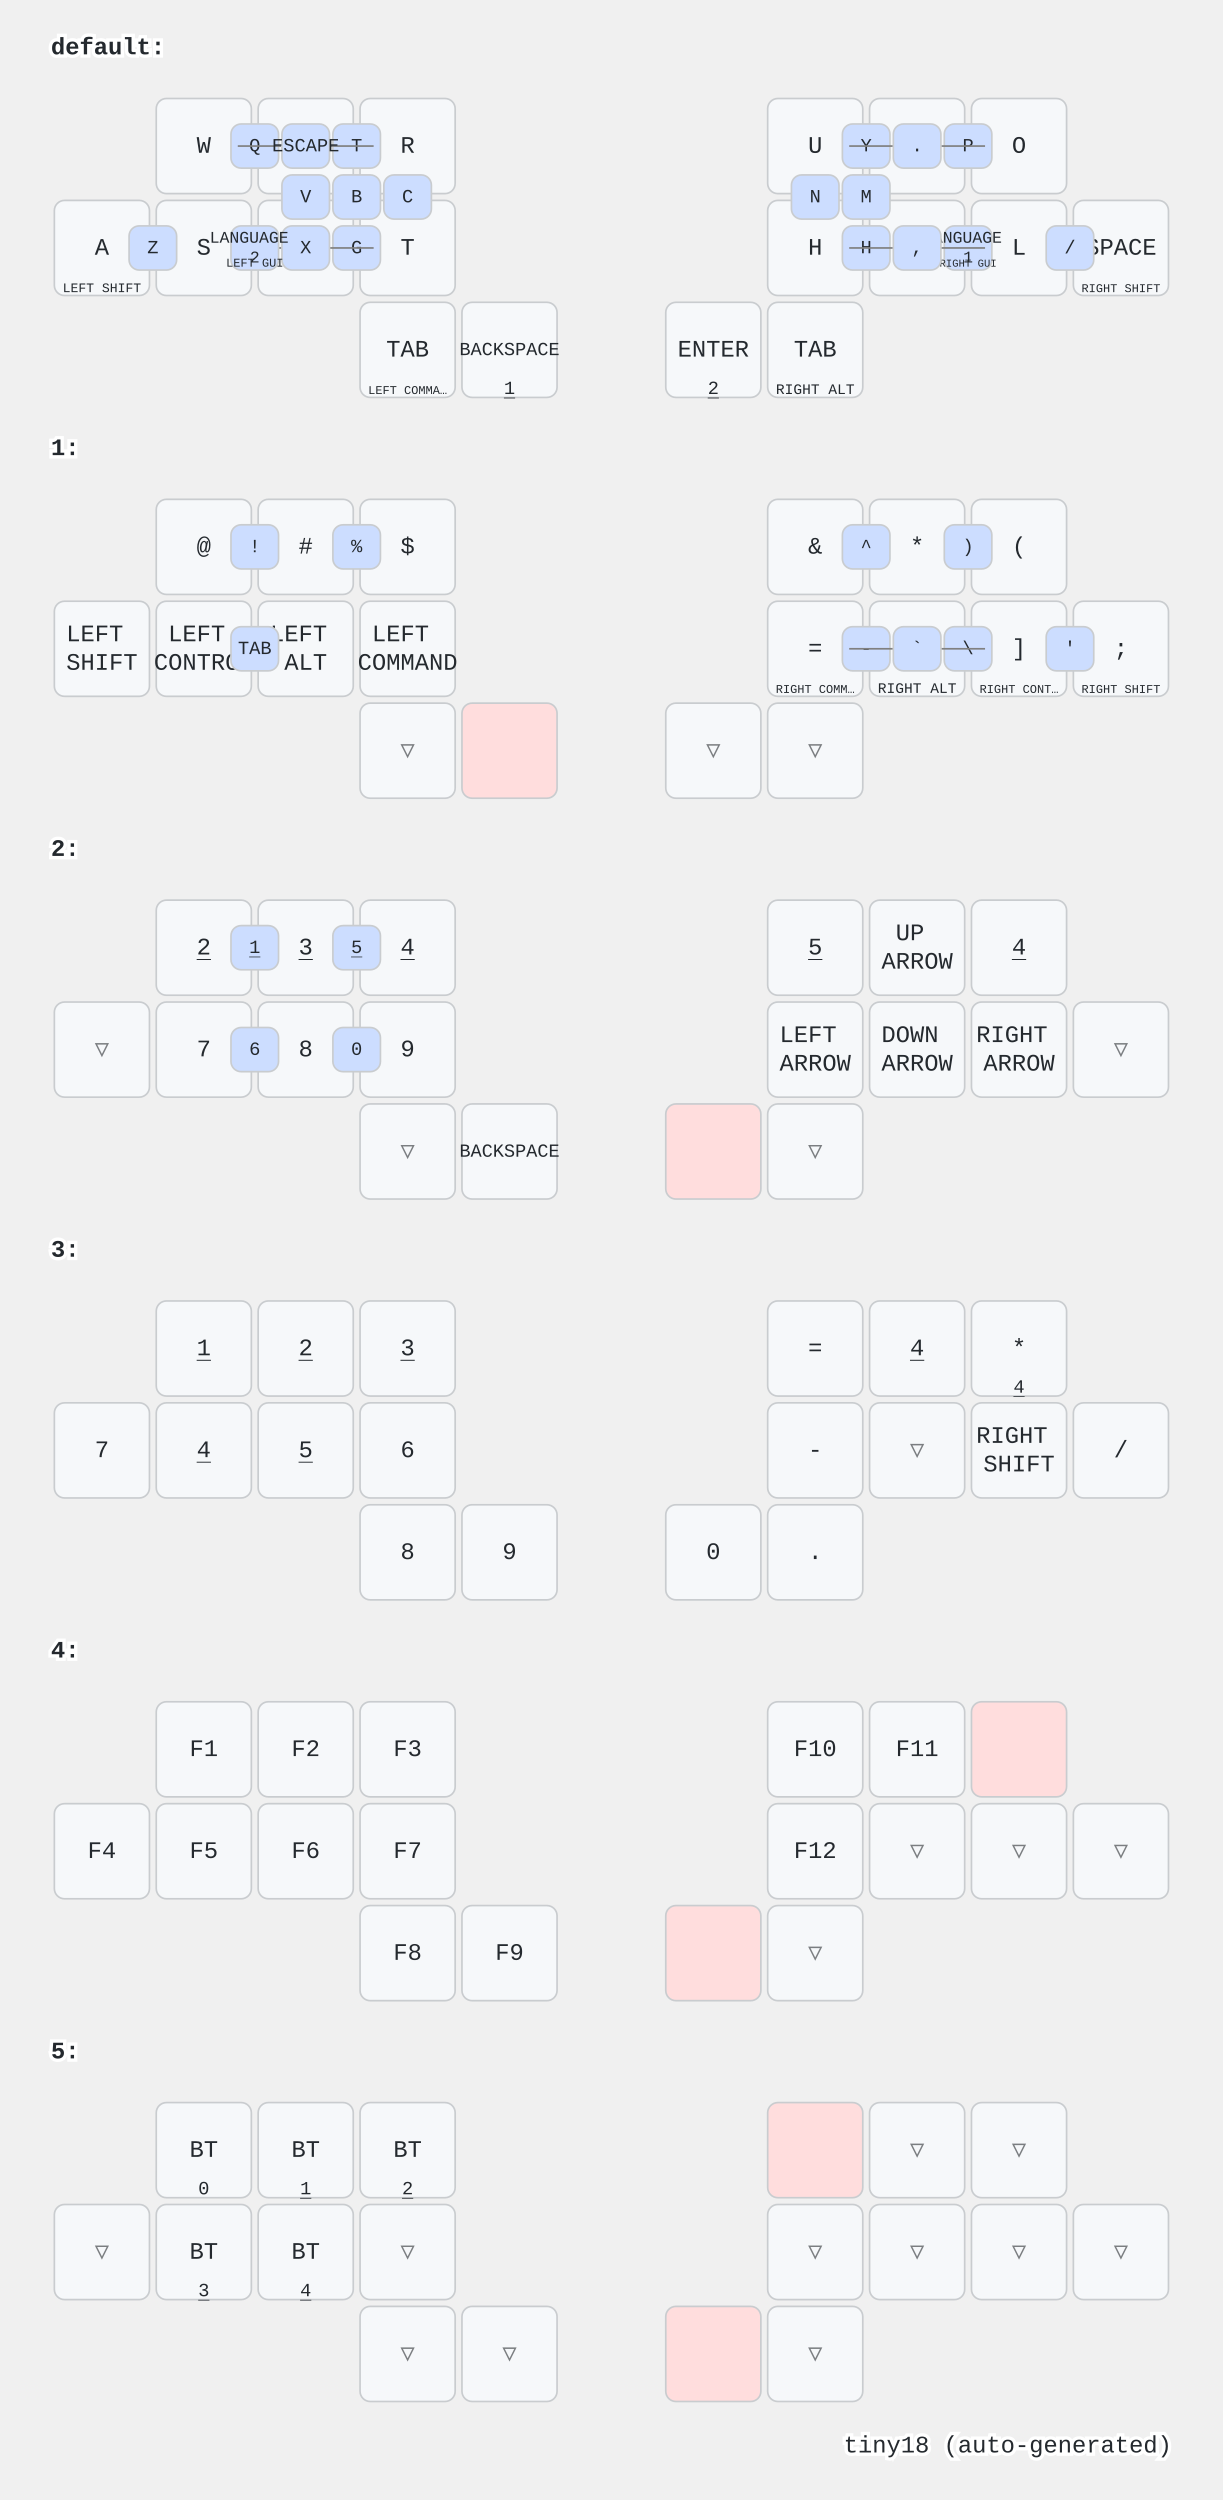
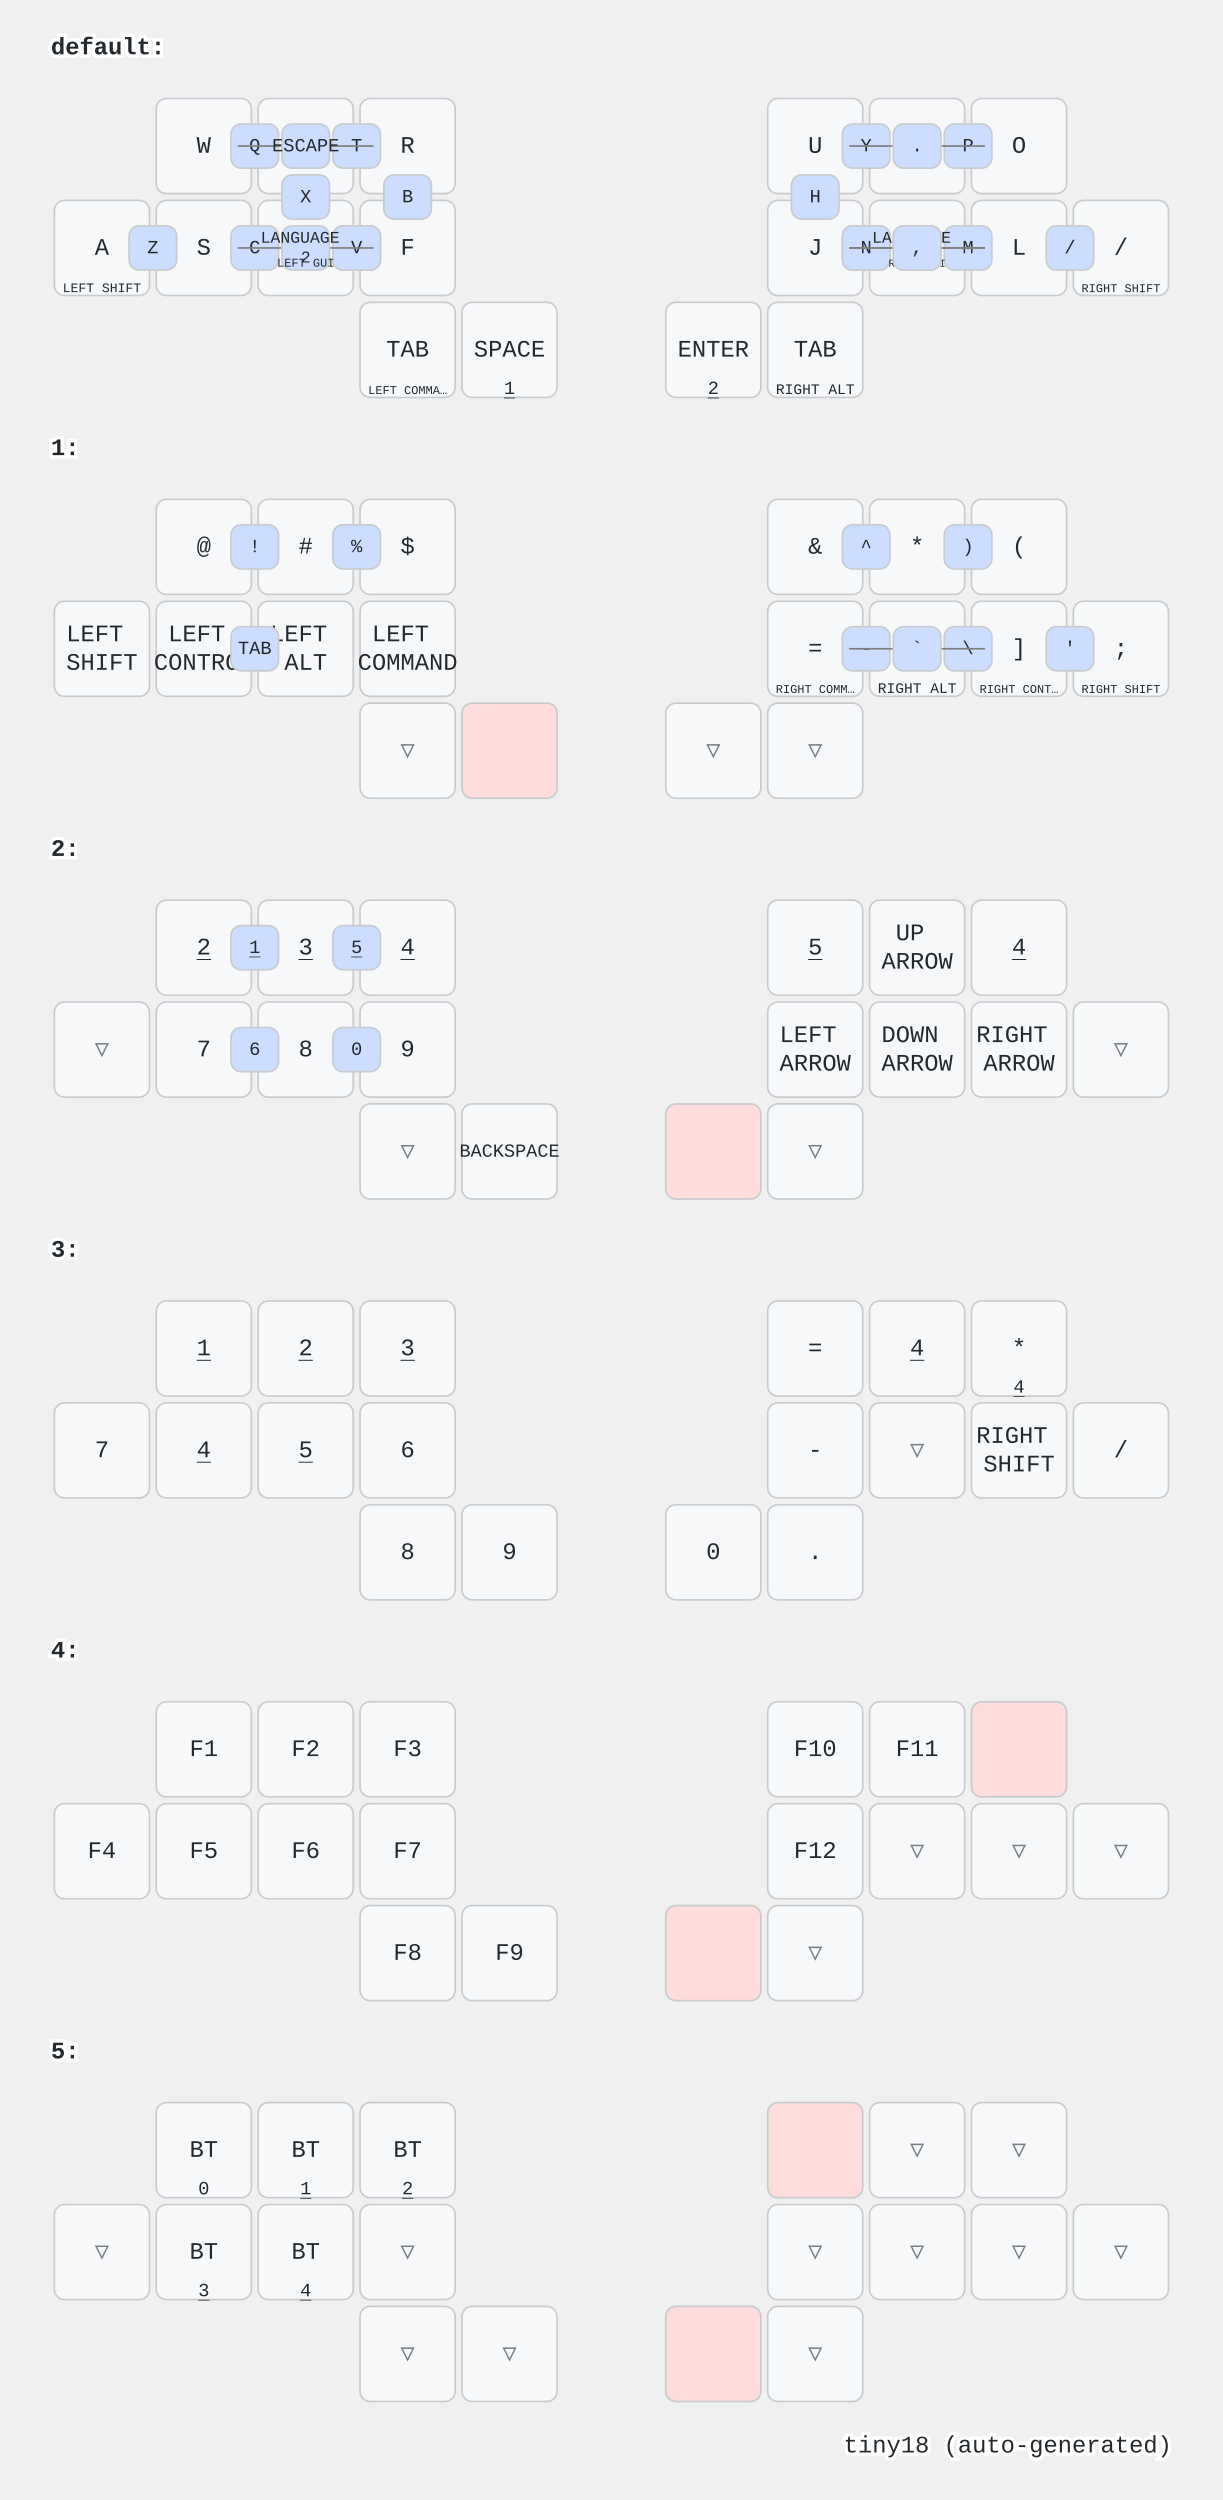
<svg xmlns="http://www.w3.org/2000/svg" width="720" height="1472" viewBox="0 0 720 1472" class="keymap">
  <style>/* inherit to force styles through use tags */
svg path {
    fill: inherit;
}

/* font and background color specifications */
svg.keymap {
    font-family: SFMono-Regular,Consolas,Liberation Mono,Menlo,monospace;
    font-size: 14px;
    font-kerning: normal;
    text-rendering: optimizeLegibility;
    fill: #24292e;
}

/* default key styling */
rect.key {
    fill: #f6f8fa;
}

rect.key, rect.combo {
    stroke: #c9cccf;
    stroke-width: 1;
}

/* default key side styling, only used is draw_key_sides is set */
rect.side {
    filter: brightness(90%);
}

/* color accent for combo boxes */
rect.combo, rect.combo-separate {
    fill: #cdf;
}

/* color accent for held keys */
rect.held, rect.combo.held {
    fill: #fdd;
}

/* color accent for ghost (optional) keys */
rect.ghost, rect.combo.ghost {
    stroke-dasharray: 4, 4;
    stroke-width: 2;
}

text {
    text-anchor: middle;
    dominant-baseline: middle;
}

/* styling for layer labels */
text.label {
    font-weight: bold;
    text-anchor: start;
    stroke: white;
    stroke-width: 4;
    paint-order: stroke;
}

/* styling for optional footer */
text.footer {
    text-anchor: end;
    dominant-baseline: auto;
    stroke: white;
    stroke-width: 4;
    paint-order: stroke;
}

/* styling for combo tap, and key non-tap label text */
text.combo, text.hold, text.shifted, text.left, text.right {
    font-size: 11px;
}

text.hold {
    text-anchor: middle;
    dominant-baseline: auto;
}

text.shifted {
    text-anchor: middle;
    dominant-baseline: hanging;
}

text.left {
    text-anchor: start;
}

text.right {
    text-anchor: end;
}

text.layer-activator {
    text-decoration: underline;
}

/* styling for hold/shifted label text in combo box */
text.combo.hold, text.combo.shifted, text.combo.left, text.combo.right {
    font-size: 8px;
}

/* lighter symbol for transparent keys */
text.trans {
    fill: #7b7e81;
}

/* styling for combo dendrons */
path.combo {
    stroke-width: 1;
    stroke: gray;
    fill: none;
}

/* Start Tabler Icons Cleanup */
/* cannot use height/width with glyphs */
.icon-tabler &gt; path {
    fill: inherit;
    stroke: inherit;
    stroke-width: 2;
}
/* hide tabler's default box */
.icon-tabler &gt; path[stroke="none"][fill="none"] {
    visibility: hidden;
}
/* End Tabler Icons Cleanup */
</style>
  <g transform="translate(30, 0)" class="layer-default">
    <text x="0" y="28" class="label" id="default">default:</text>
    <g transform="translate(0, 56)">
      <g transform="translate(90, 30)" class="key keypos-0">
        <rect rx="6" ry="6" x="-28" y="-28" width="56" height="56" class="key" />
        <text x="0" y="0" class="key tap">W</text>
      </g>
      <g transform="translate(150, 30)" class="key keypos-1">
        <rect rx="6" ry="6" x="-28" y="-28" width="56" height="56" class="key" />
        <text x="0" y="0" class="key tap">E</text>
      </g>
      <g transform="translate(210, 30)" class="key keypos-2">
        <rect rx="6" ry="6" x="-28" y="-28" width="56" height="56" class="key" />
        <text x="0" y="0" class="key tap">R</text>
      </g>
      <g transform="translate(450, 30)" class="key keypos-3">
        <rect rx="6" ry="6" x="-28" y="-28" width="56" height="56" class="key" />
        <text x="0" y="0" class="key tap">U</text>
      </g>
      <g transform="translate(510, 30)" class="key keypos-4">
        <rect rx="6" ry="6" x="-28" y="-28" width="56" height="56" class="key" />
        <text x="0" y="0" class="key tap">I</text>
      </g>
      <g transform="translate(570, 30)" class="key keypos-5">
        <rect rx="6" ry="6" x="-28" y="-28" width="56" height="56" class="key" />
        <text x="0" y="0" class="key tap">O</text>
      </g>
      <g transform="translate(30, 90)" class="key keypos-6">
        <rect rx="6" ry="6" x="-28" y="-28" width="56" height="56" class="key" />
        <text x="0" y="0" class="key tap">A</text>
        <text x="0" y="26" class="key hold">
          <tspan style="font-size: 70%">LEFT SHIFT</tspan>
        </text>
      </g>
      <g transform="translate(90, 90)" class="key keypos-7">
        <rect rx="6" ry="6" x="-28" y="-28" width="56" height="56" class="key" />
        <text x="0" y="0" class="key tap">S</text>
      </g>
      <g transform="translate(150, 90)" class="key keypos-8">
        <rect rx="6" ry="6" x="-28" y="-28" width="56" height="56" class="key" />
        <text x="0" y="0" class="key tap">D</text>
      </g>
      <g transform="translate(210, 90)" class="key keypos-9">
        <rect rx="6" ry="6" x="-28" y="-28" width="56" height="56" class="key" />
-         <text x="0" y="0" class="key tap">T</text>
+         <text x="0" y="0" class="key tap">F</text>
      </g>
      <g transform="translate(450, 90)" class="key keypos-10">
        <rect rx="6" ry="6" x="-28" y="-28" width="56" height="56" class="key" />
-         <text x="0" y="0" class="key tap">H</text>
+         <text x="0" y="0" class="key tap">J</text>
      </g>
      <g transform="translate(510, 90)" class="key keypos-11">
        <rect rx="6" ry="6" x="-28" y="-28" width="56" height="56" class="key" />
        <text x="0" y="0" class="key tap">K</text>
      </g>
      <g transform="translate(570, 90)" class="key keypos-12">
        <rect rx="6" ry="6" x="-28" y="-28" width="56" height="56" class="key" />
        <text x="0" y="0" class="key tap">L</text>
      </g>
      <g transform="translate(630, 90)" class="key keypos-13">
        <rect rx="6" ry="6" x="-28" y="-28" width="56" height="56" class="key" />
-         <text x="0" y="0" class="key tap">SPACE</text>
+         <text x="0" y="0" class="key tap">/</text>
        <text x="0" y="26" class="key hold">
          <tspan style="font-size: 64%">RIGHT SHIFT</tspan>
        </text>
      </g>
      <g transform="translate(210, 150)" class="key keypos-14">
        <rect rx="6" ry="6" x="-28" y="-28" width="56" height="56" class="key" />
        <text x="0" y="0" class="key tap">TAB</text>
        <text x="0" y="26" class="key hold">
          <tspan style="font-size: 64%">LEFT COMMA…</tspan>
        </text>
      </g>
      <g transform="translate(270, 150)" class="key keypos-15">
        <rect rx="6" ry="6" x="-28" y="-28" width="56" height="56" class="key" />
-         <text x="0" y="0" class="key tap">
-           <tspan style="font-size: 78%">BACKSPACE</tspan>
-         </text>
+         <text x="0" y="0" class="key tap">SPACE</text>
        <a href="#x_x">
          <text x="0" y="26" class="key hold layer-activator">1</text>
        </a>
      </g>
      <g transform="translate(390, 150)" class="key keypos-16">
        <rect rx="6" ry="6" x="-28" y="-28" width="56" height="56" class="key" />
        <text x="0" y="0" class="key tap">ENTER</text>
        <a href="#x_x">
          <text x="0" y="26" class="key hold layer-activator">2</text>
        </a>
      </g>
      <g transform="translate(450, 150)" class="key keypos-17">
        <rect rx="6" ry="6" x="-28" y="-28" width="56" height="56" class="key" />
        <text x="0" y="0" class="key tap">TAB</text>
        <text x="0" y="26" class="key hold">
          <tspan style="font-size: 78%">RIGHT ALT</tspan>
        </text>
      </g>
      <g class="combo combopos-0">
        <rect rx="6" ry="6" x="106" y="17" width="28" height="26" class="combo" />
        <text x="120" y="30" class="combo tap">Q</text>
      </g>
      <g class="combo combopos-1">
        <rect rx="6" ry="6" x="166" y="17" width="28" height="26" class="combo" />
        <text x="180" y="30" class="combo tap">T</text>
      </g>
      <g class="combo combopos-2">
        <rect rx="6" ry="6" x="466" y="17" width="28" height="26" class="combo" />
        <text x="480" y="30" class="combo tap">Y</text>
      </g>
      <g class="combo combopos-3">
        <rect rx="6" ry="6" x="526" y="17" width="28" height="26" class="combo" />
        <text x="540" y="30" class="combo tap">P</text>
      </g>
      <g class="combo combopos-4">
        <rect rx="6" ry="6" x="166" y="77" width="28" height="26" class="combo" />
        <text x="180" y="90" class="combo tap">G</text>
      </g>
      <g class="combo combopos-5">
        <rect rx="6" ry="6" x="466" y="77" width="28" height="26" class="combo" />
        <text x="480" y="90" class="combo tap">H</text>
      </g>
      <g class="combo combopos-6">
+         <rect rx="6" ry="6" x="106" y="77" width="28" height="26" class="combo" />
+         <text x="120" y="90" class="combo tap">C</text>
+       </g>
+       <g class="combo combopos-7">
+         <rect rx="6" ry="6" x="166" y="77" width="28" height="26" class="combo" />
+         <text x="180" y="90" class="combo tap">V</text>
+       </g>
+       <g class="combo combopos-8">
        <rect rx="6" ry="6" x="196" y="47" width="28" height="26" class="combo" />
-         <text x="210" y="60" class="combo tap">C</text>
-       </g>
-       <g class="combo combopos-7">
+         <text x="210" y="60" class="combo tap">B</text>
+       </g>
+       <g class="combo combopos-9">
+         <rect rx="6" ry="6" x="466" y="77" width="28" height="26" class="combo" />
+         <text x="480" y="90" class="combo tap">N</text>
+       </g>
+       <g class="combo combopos-10">
+         <rect rx="6" ry="6" x="526" y="77" width="28" height="26" class="combo" />
+         <text x="540" y="90" class="combo tap">M</text>
+       </g>
+       <g class="combo combopos-11">
+         <rect rx="6" ry="6" x="436" y="47" width="28" height="26" class="combo" />
+         <text x="450" y="60" class="combo tap">H</text>
+       </g>
+       <g class="combo combopos-12">
        <rect rx="6" ry="6" x="136" y="47" width="28" height="26" class="combo" />
-         <text x="150" y="60" class="combo tap">V</text>
-       </g>
-       <g class="combo combopos-8">
-         <rect rx="6" ry="6" x="166" y="47" width="28" height="26" class="combo" />
-         <text x="180" y="60" class="combo tap">B</text>
-       </g>
-       <g class="combo combopos-9">
-         <rect rx="6" ry="6" x="436" y="47" width="28" height="26" class="combo" />
-         <text x="450" y="60" class="combo tap">N</text>
-       </g>
-       <g class="combo combopos-10">
-         <rect rx="6" ry="6" x="466" y="47" width="28" height="26" class="combo" />
-         <text x="480" y="60" class="combo tap">M</text>
-       </g>
-       <g class="combo combopos-11">
+         <text x="150" y="60" class="combo tap">X</text>
+       </g>
+       <g class="combo combopos-13">
+         <rect rx="6" ry="6" x="46" y="77" width="28" height="26" class="combo" />
+         <text x="60" y="90" class="combo tap">Z</text>
+       </g>
+       <g class="combo combopos-14">
        <path d="M150,90 l-40,0" class="combo" />
        <path d="M150,90 l40,0" class="combo" />
        <rect rx="6" ry="6" x="136" y="77" width="28" height="26" class="combo" />
-         <text x="150" y="90" class="combo tap">X</text>
-       </g>
-       <g class="combo combopos-12">
-         <rect rx="6" ry="6" x="46" y="77" width="28" height="26" class="combo" />
-         <text x="60" y="90" class="combo tap">Z</text>
-       </g>
-       <g class="combo combopos-13">
-         <rect rx="6" ry="6" x="106" y="77" width="28" height="26" class="combo" />
-         <text x="120" y="90" class="combo tap">
-           <tspan x="120" dy="-0.6em" style="font-size: 88%">LANGUAGE</tspan>
-           <tspan x="120" dy="1.2em" style="font-size: 88%">2</tspan>
-         </text>
-         <text x="120" y="101" class="combo hold">
+         <text x="150" y="90" class="combo tap">
+           <tspan x="150" dy="-0.6em" style="font-size: 88%">LANGUAGE</tspan>
+           <tspan x="150" dy="1.2em" style="font-size: 88%">2</tspan>
+         </text>
+         <text x="150" y="101" class="combo hold">
          <tspan style="font-size: 88%">LEFT GUI</tspan>
        </text>
      </g>
-       <g class="combo combopos-14">
-         <rect rx="6" ry="6" x="526" y="77" width="28" height="26" class="combo" />
-         <text x="540" y="90" class="combo tap">
-           <tspan x="540" dy="-0.6em" style="font-size: 88%">LANGUAGE</tspan>
-           <tspan x="540" dy="1.2em" style="font-size: 88%">1</tspan>
-         </text>
-         <text x="540" y="101" class="combo hold">
+       <g class="combo combopos-15">
+         <path d="M510,90 l-40,0" class="combo" />
+         <path d="M510,90 l40,0" class="combo" />
+         <rect rx="6" ry="6" x="496" y="77" width="28" height="26" class="combo" />
+         <text x="510" y="90" class="combo tap">
+           <tspan x="510" dy="-0.6em" style="font-size: 88%">LANGUAGE</tspan>
+           <tspan x="510" dy="1.2em" style="font-size: 88%">1</tspan>
+         </text>
+         <text x="510" y="101" class="combo hold">
          <tspan style="font-size: 78%">RIGHT GUI</tspan>
        </text>
      </g>
-       <g class="combo combopos-15">
+       <g class="combo combopos-16">
        <path d="M150,30 l-40,0" class="combo" />
        <path d="M150,30 l40,0" class="combo" />
        <rect rx="6" ry="6" x="136" y="17" width="28" height="26" class="combo" />
        <text x="150" y="30" class="combo tap">ESCAPE</text>
      </g>
-       <g class="combo combopos-16">
+       <g class="combo combopos-17">
        <path d="M510,90 l-40,0" class="combo" />
        <path d="M510,90 l40,0" class="combo" />
        <rect rx="6" ry="6" x="496" y="77" width="28" height="26" class="combo" />
        <text x="510" y="90" class="combo tap">,</text>
      </g>
-       <g class="combo combopos-17">
+       <g class="combo combopos-18">
        <path d="M510,30 l-40,0" class="combo" />
        <path d="M510,30 l40,0" class="combo" />
        <rect rx="6" ry="6" x="496" y="17" width="28" height="26" class="combo" />
        <text x="510" y="30" class="combo tap">.</text>
      </g>
-       <g class="combo combopos-18">
+       <g class="combo combopos-19">
        <rect rx="6" ry="6" x="586" y="77" width="28" height="26" class="combo" />
        <text x="600" y="90" class="combo tap">/</text>
      </g>
    </g>
  </g>
  <g transform="translate(30, 236)" class="layer-1">
    <text x="0" y="28" class="label" id="x_x">1:</text>
    <g transform="translate(0, 56)">
      <g transform="translate(90, 30)" class="key keypos-0">
        <rect rx="6" ry="6" x="-28" y="-28" width="56" height="56" class="key" />
        <text x="0" y="0" class="key tap">@</text>
      </g>
      <g transform="translate(150, 30)" class="key keypos-1">
        <rect rx="6" ry="6" x="-28" y="-28" width="56" height="56" class="key" />
        <text x="0" y="0" class="key tap">#</text>
      </g>
      <g transform="translate(210, 30)" class="key keypos-2">
        <rect rx="6" ry="6" x="-28" y="-28" width="56" height="56" class="key" />
        <text x="0" y="0" class="key tap">$</text>
      </g>
      <g transform="translate(450, 30)" class="key keypos-3">
        <rect rx="6" ry="6" x="-28" y="-28" width="56" height="56" class="key" />
        <text x="0" y="0" class="key tap">&amp;</text>
      </g>
      <g transform="translate(510, 30)" class="key keypos-4">
        <rect rx="6" ry="6" x="-28" y="-28" width="56" height="56" class="key" />
        <text x="0" y="0" class="key tap">*</text>
      </g>
      <g transform="translate(570, 30)" class="key keypos-5">
        <rect rx="6" ry="6" x="-28" y="-28" width="56" height="56" class="key" />
        <text x="0" y="0" class="key tap">(</text>
      </g>
      <g transform="translate(30, 90)" class="key keypos-6">
        <rect rx="6" ry="6" x="-28" y="-28" width="56" height="56" class="key" />
        <text x="0" y="0" class="key tap">
          <tspan x="0" dy="-0.6em">LEFT</tspan>
          <tspan x="0" dy="1.2em">SHIFT</tspan>
        </text>
      </g>
      <g transform="translate(90, 90)" class="key keypos-7">
        <rect rx="6" ry="6" x="-28" y="-28" width="56" height="56" class="key" />
        <text x="0" y="0" class="key tap">
          <tspan x="0" dy="-0.6em">LEFT</tspan>
          <tspan x="0" dy="1.2em">CONTROL</tspan>
        </text>
      </g>
      <g transform="translate(150, 90)" class="key keypos-8">
        <rect rx="6" ry="6" x="-28" y="-28" width="56" height="56" class="key" />
        <text x="0" y="0" class="key tap">
          <tspan x="0" dy="-0.6em">LEFT</tspan>
          <tspan x="0" dy="1.2em">ALT</tspan>
        </text>
      </g>
      <g transform="translate(210, 90)" class="key keypos-9">
        <rect rx="6" ry="6" x="-28" y="-28" width="56" height="56" class="key" />
        <text x="0" y="0" class="key tap">
          <tspan x="0" dy="-0.6em">LEFT</tspan>
          <tspan x="0" dy="1.2em">COMMAND</tspan>
        </text>
      </g>
      <g transform="translate(450, 90)" class="key keypos-10">
        <rect rx="6" ry="6" x="-28" y="-28" width="56" height="56" class="key" />
        <text x="0" y="0" class="key tap">=</text>
        <text x="0" y="26" class="key hold">
          <tspan style="font-size: 64%">RIGHT COMM…</tspan>
        </text>
      </g>
      <g transform="translate(510, 90)" class="key keypos-11">
        <rect rx="6" ry="6" x="-28" y="-28" width="56" height="56" class="key" />
        <text x="0" y="0" class="key tap">[</text>
        <text x="0" y="26" class="key hold">
          <tspan style="font-size: 78%">RIGHT ALT</tspan>
        </text>
      </g>
      <g transform="translate(570, 90)" class="key keypos-12">
        <rect rx="6" ry="6" x="-28" y="-28" width="56" height="56" class="key" />
        <text x="0" y="0" class="key tap">]</text>
        <text x="0" y="26" class="key hold">
          <tspan style="font-size: 64%">RIGHT CONT…</tspan>
        </text>
      </g>
      <g transform="translate(630, 90)" class="key keypos-13">
        <rect rx="6" ry="6" x="-28" y="-28" width="56" height="56" class="key" />
        <text x="0" y="0" class="key tap">;</text>
        <text x="0" y="26" class="key hold">
          <tspan style="font-size: 64%">RIGHT SHIFT</tspan>
        </text>
      </g>
      <g transform="translate(210, 150)" class="key trans keypos-14">
        <rect rx="6" ry="6" x="-28" y="-28" width="56" height="56" class="key trans" />
        <text x="0" y="0" class="key trans tap">▽</text>
      </g>
      <g transform="translate(270, 150)" class="key held keypos-15">
        <rect rx="6" ry="6" x="-28" y="-28" width="56" height="56" class="key held" />
      </g>
      <g transform="translate(390, 150)" class="key trans keypos-16">
        <rect rx="6" ry="6" x="-28" y="-28" width="56" height="56" class="key trans" />
        <text x="0" y="0" class="key trans tap">▽</text>
      </g>
      <g transform="translate(450, 150)" class="key trans keypos-17">
        <rect rx="6" ry="6" x="-28" y="-28" width="56" height="56" class="key trans" />
        <text x="0" y="0" class="key trans tap">▽</text>
      </g>
      <g class="combo combopos-0">
        <rect rx="6" ry="6" x="586" y="77" width="28" height="26" class="combo" />
        <text x="600" y="90" class="combo tap">'</text>
      </g>
      <g class="combo combopos-1">
        <rect rx="6" ry="6" x="106" y="17" width="28" height="26" class="combo" />
        <text x="120" y="30" class="combo tap">!</text>
      </g>
      <g class="combo combopos-2">
        <rect rx="6" ry="6" x="166" y="17" width="28" height="26" class="combo" />
        <text x="180" y="30" class="combo tap">%</text>
      </g>
      <g class="combo combopos-3">
        <rect rx="6" ry="6" x="466" y="17" width="28" height="26" class="combo" />
        <text x="480" y="30" class="combo tap">^</text>
      </g>
      <g class="combo combopos-4">
        <rect rx="6" ry="6" x="526" y="17" width="28" height="26" class="combo" />
        <text x="540" y="30" class="combo tap">)</text>
      </g>
      <g class="combo combopos-5">
        <rect rx="6" ry="6" x="106" y="77" width="28" height="26" class="combo" />
        <text x="120" y="90" class="combo tap">TAB</text>
      </g>
      <g class="combo combopos-6">
        <rect rx="6" ry="6" x="466" y="77" width="28" height="26" class="combo" />
        <text x="480" y="90" class="combo tap">-</text>
      </g>
      <g class="combo combopos-7">
        <rect rx="6" ry="6" x="526" y="77" width="28" height="26" class="combo" />
        <text x="540" y="90" class="combo tap">\</text>
      </g>
      <g class="combo combopos-8">
        <path d="M510,90 l-40,0" class="combo" />
        <path d="M510,90 l40,0" class="combo" />
        <rect rx="6" ry="6" x="496" y="77" width="28" height="26" class="combo" />
        <text x="510" y="90" class="combo tap">`</text>
      </g>
    </g>
  </g>
  <g transform="translate(30, 472)" class="layer-2">
    <text x="0" y="28" class="label" id="x_x">2:</text>
    <g transform="translate(0, 56)">
      <g transform="translate(90, 30)" class="key keypos-0">
        <rect rx="6" ry="6" x="-28" y="-28" width="56" height="56" class="key" />
        <a href="#x_x">
          <text x="0" y="0" class="key tap layer-activator">2</text>
        </a>
      </g>
      <g transform="translate(150, 30)" class="key keypos-1">
        <rect rx="6" ry="6" x="-28" y="-28" width="56" height="56" class="key" />
        <a href="#x_x">
          <text x="0" y="0" class="key tap layer-activator">3</text>
        </a>
      </g>
      <g transform="translate(210, 30)" class="key keypos-2">
        <rect rx="6" ry="6" x="-28" y="-28" width="56" height="56" class="key" />
        <a href="#x_x">
          <text x="0" y="0" class="key tap layer-activator">4</text>
        </a>
      </g>
      <g transform="translate(450, 30)" class="key keypos-3">
        <rect rx="6" ry="6" x="-28" y="-28" width="56" height="56" class="key" />
        <a href="#x_x">
          <text x="0" y="0" class="key tap layer-activator">5</text>
        </a>
      </g>
      <g transform="translate(510, 30)" class="key keypos-4">
        <rect rx="6" ry="6" x="-28" y="-28" width="56" height="56" class="key" />
        <text x="0" y="0" class="key tap">
          <tspan x="0" dy="-0.6em">UP</tspan>
          <tspan x="0" dy="1.2em">ARROW</tspan>
        </text>
      </g>
      <g transform="translate(570, 30)" class="key keypos-5">
        <rect rx="6" ry="6" x="-28" y="-28" width="56" height="56" class="key" />
        <a href="#x_x">
          <text x="0" y="0" class="key tap layer-activator">4</text>
        </a>
      </g>
      <g transform="translate(30, 90)" class="key trans keypos-6">
        <rect rx="6" ry="6" x="-28" y="-28" width="56" height="56" class="key trans" />
        <text x="0" y="0" class="key trans tap">▽</text>
      </g>
      <g transform="translate(90, 90)" class="key keypos-7">
        <rect rx="6" ry="6" x="-28" y="-28" width="56" height="56" class="key" />
        <text x="0" y="0" class="key tap">7</text>
      </g>
      <g transform="translate(150, 90)" class="key keypos-8">
        <rect rx="6" ry="6" x="-28" y="-28" width="56" height="56" class="key" />
        <text x="0" y="0" class="key tap">8</text>
      </g>
      <g transform="translate(210, 90)" class="key keypos-9">
        <rect rx="6" ry="6" x="-28" y="-28" width="56" height="56" class="key" />
        <text x="0" y="0" class="key tap">9</text>
      </g>
      <g transform="translate(450, 90)" class="key keypos-10">
        <rect rx="6" ry="6" x="-28" y="-28" width="56" height="56" class="key" />
        <text x="0" y="0" class="key tap">
          <tspan x="0" dy="-0.6em">LEFT</tspan>
          <tspan x="0" dy="1.2em">ARROW</tspan>
        </text>
      </g>
      <g transform="translate(510, 90)" class="key keypos-11">
        <rect rx="6" ry="6" x="-28" y="-28" width="56" height="56" class="key" />
        <text x="0" y="0" class="key tap">
          <tspan x="0" dy="-0.6em">DOWN</tspan>
          <tspan x="0" dy="1.2em">ARROW</tspan>
        </text>
      </g>
      <g transform="translate(570, 90)" class="key keypos-12">
        <rect rx="6" ry="6" x="-28" y="-28" width="56" height="56" class="key" />
        <text x="0" y="0" class="key tap">
          <tspan x="0" dy="-0.6em">RIGHT</tspan>
          <tspan x="0" dy="1.2em">ARROW</tspan>
        </text>
      </g>
      <g transform="translate(630, 90)" class="key trans keypos-13">
        <rect rx="6" ry="6" x="-28" y="-28" width="56" height="56" class="key trans" />
        <text x="0" y="0" class="key trans tap">▽</text>
      </g>
      <g transform="translate(210, 150)" class="key trans keypos-14">
        <rect rx="6" ry="6" x="-28" y="-28" width="56" height="56" class="key trans" />
        <text x="0" y="0" class="key trans tap">▽</text>
      </g>
      <g transform="translate(270, 150)" class="key keypos-15">
        <rect rx="6" ry="6" x="-28" y="-28" width="56" height="56" class="key" />
        <text x="0" y="0" class="key tap">
          <tspan style="font-size: 78%">BACKSPACE</tspan>
        </text>
      </g>
      <g transform="translate(390, 150)" class="key held keypos-16">
        <rect rx="6" ry="6" x="-28" y="-28" width="56" height="56" class="key held" />
      </g>
      <g transform="translate(450, 150)" class="key trans keypos-17">
        <rect rx="6" ry="6" x="-28" y="-28" width="56" height="56" class="key trans" />
        <text x="0" y="0" class="key trans tap">▽</text>
      </g>
      <g class="combo combopos-0">
        <rect rx="6" ry="6" x="106" y="17" width="28" height="26" class="combo" />
        <a href="#x_x">
          <text x="120" y="30" class="combo tap layer-activator">1</text>
        </a>
      </g>
      <g class="combo combopos-1">
        <rect rx="6" ry="6" x="166" y="17" width="28" height="26" class="combo" />
        <a href="#x_x">
          <text x="180" y="30" class="combo tap layer-activator">5</text>
        </a>
      </g>
      <g class="combo combopos-2">
        <rect rx="6" ry="6" x="106" y="77" width="28" height="26" class="combo" />
        <text x="120" y="90" class="combo tap">6</text>
      </g>
      <g class="combo combopos-3">
        <rect rx="6" ry="6" x="166" y="77" width="28" height="26" class="combo" />
        <text x="180" y="90" class="combo tap">0</text>
      </g>
    </g>
  </g>
  <g transform="translate(30, 708)" class="layer-3">
    <text x="0" y="28" class="label" id="x_x">3:</text>
    <g transform="translate(0, 56)">
      <g transform="translate(90, 30)" class="key keypos-0">
        <rect rx="6" ry="6" x="-28" y="-28" width="56" height="56" class="key" />
        <a href="#x_x">
          <text x="0" y="0" class="key tap layer-activator">1</text>
        </a>
      </g>
      <g transform="translate(150, 30)" class="key keypos-1">
        <rect rx="6" ry="6" x="-28" y="-28" width="56" height="56" class="key" />
        <a href="#x_x">
          <text x="0" y="0" class="key tap layer-activator">2</text>
        </a>
      </g>
      <g transform="translate(210, 30)" class="key keypos-2">
        <rect rx="6" ry="6" x="-28" y="-28" width="56" height="56" class="key" />
        <a href="#x_x">
          <text x="0" y="0" class="key tap layer-activator">3</text>
        </a>
      </g>
      <g transform="translate(450, 30)" class="key keypos-3">
        <rect rx="6" ry="6" x="-28" y="-28" width="56" height="56" class="key" />
        <text x="0" y="0" class="key tap">=</text>
      </g>
      <g transform="translate(510, 30)" class="key keypos-4">
        <rect rx="6" ry="6" x="-28" y="-28" width="56" height="56" class="key" />
        <a href="#x_x">
          <text x="0" y="0" class="key tap layer-activator">4</text>
        </a>
      </g>
      <g transform="translate(570, 30)" class="key keypos-5">
        <rect rx="6" ry="6" x="-28" y="-28" width="56" height="56" class="key" />
        <text x="0" y="0" class="key tap">*</text>
        <a href="#x_x">
          <text x="0" y="26" class="key hold layer-activator">4</text>
        </a>
      </g>
      <g transform="translate(30, 90)" class="key keypos-6">
        <rect rx="6" ry="6" x="-28" y="-28" width="56" height="56" class="key" />
        <text x="0" y="0" class="key tap">7</text>
      </g>
      <g transform="translate(90, 90)" class="key keypos-7">
        <rect rx="6" ry="6" x="-28" y="-28" width="56" height="56" class="key" />
        <a href="#x_x">
          <text x="0" y="0" class="key tap layer-activator">4</text>
        </a>
      </g>
      <g transform="translate(150, 90)" class="key keypos-8">
        <rect rx="6" ry="6" x="-28" y="-28" width="56" height="56" class="key" />
        <a href="#x_x">
          <text x="0" y="0" class="key tap layer-activator">5</text>
        </a>
      </g>
      <g transform="translate(210, 90)" class="key keypos-9">
        <rect rx="6" ry="6" x="-28" y="-28" width="56" height="56" class="key" />
        <text x="0" y="0" class="key tap">6</text>
      </g>
      <g transform="translate(450, 90)" class="key keypos-10">
        <rect rx="6" ry="6" x="-28" y="-28" width="56" height="56" class="key" />
        <text x="0" y="0" class="key tap">-</text>
      </g>
      <g transform="translate(510, 90)" class="key trans keypos-11">
        <rect rx="6" ry="6" x="-28" y="-28" width="56" height="56" class="key trans" />
        <text x="0" y="0" class="key trans tap">▽</text>
      </g>
      <g transform="translate(570, 90)" class="key keypos-12">
        <rect rx="6" ry="6" x="-28" y="-28" width="56" height="56" class="key" />
        <text x="0" y="0" class="key tap">
          <tspan x="0" dy="-0.6em">RIGHT</tspan>
          <tspan x="0" dy="1.2em">SHIFT</tspan>
        </text>
      </g>
      <g transform="translate(630, 90)" class="key keypos-13">
        <rect rx="6" ry="6" x="-28" y="-28" width="56" height="56" class="key" />
        <text x="0" y="0" class="key tap">/</text>
      </g>
      <g transform="translate(210, 150)" class="key keypos-14">
        <rect rx="6" ry="6" x="-28" y="-28" width="56" height="56" class="key" />
        <text x="0" y="0" class="key tap">8</text>
      </g>
      <g transform="translate(270, 150)" class="key keypos-15">
        <rect rx="6" ry="6" x="-28" y="-28" width="56" height="56" class="key" />
        <text x="0" y="0" class="key tap">9</text>
      </g>
      <g transform="translate(390, 150)" class="key keypos-16">
        <rect rx="6" ry="6" x="-28" y="-28" width="56" height="56" class="key" />
        <text x="0" y="0" class="key tap">0</text>
      </g>
      <g transform="translate(450, 150)" class="key keypos-17">
        <rect rx="6" ry="6" x="-28" y="-28" width="56" height="56" class="key" />
        <text x="0" y="0" class="key tap">.</text>
      </g>
    </g>
  </g>
  <g transform="translate(30, 944)" class="layer-4">
    <text x="0" y="28" class="label" id="x_x">4:</text>
    <g transform="translate(0, 56)">
      <g transform="translate(90, 30)" class="key keypos-0">
        <rect rx="6" ry="6" x="-28" y="-28" width="56" height="56" class="key" />
        <text x="0" y="0" class="key tap">F1</text>
      </g>
      <g transform="translate(150, 30)" class="key keypos-1">
        <rect rx="6" ry="6" x="-28" y="-28" width="56" height="56" class="key" />
        <text x="0" y="0" class="key tap">F2</text>
      </g>
      <g transform="translate(210, 30)" class="key keypos-2">
        <rect rx="6" ry="6" x="-28" y="-28" width="56" height="56" class="key" />
        <text x="0" y="0" class="key tap">F3</text>
      </g>
      <g transform="translate(450, 30)" class="key keypos-3">
        <rect rx="6" ry="6" x="-28" y="-28" width="56" height="56" class="key" />
        <text x="0" y="0" class="key tap">F10</text>
      </g>
      <g transform="translate(510, 30)" class="key keypos-4">
        <rect rx="6" ry="6" x="-28" y="-28" width="56" height="56" class="key" />
        <text x="0" y="0" class="key tap">F11</text>
      </g>
      <g transform="translate(570, 30)" class="key held keypos-5">
        <rect rx="6" ry="6" x="-28" y="-28" width="56" height="56" class="key held" />
      </g>
      <g transform="translate(30, 90)" class="key keypos-6">
        <rect rx="6" ry="6" x="-28" y="-28" width="56" height="56" class="key" />
        <text x="0" y="0" class="key tap">F4</text>
      </g>
      <g transform="translate(90, 90)" class="key keypos-7">
        <rect rx="6" ry="6" x="-28" y="-28" width="56" height="56" class="key" />
        <text x="0" y="0" class="key tap">F5</text>
      </g>
      <g transform="translate(150, 90)" class="key keypos-8">
        <rect rx="6" ry="6" x="-28" y="-28" width="56" height="56" class="key" />
        <text x="0" y="0" class="key tap">F6</text>
      </g>
      <g transform="translate(210, 90)" class="key keypos-9">
        <rect rx="6" ry="6" x="-28" y="-28" width="56" height="56" class="key" />
        <text x="0" y="0" class="key tap">F7</text>
      </g>
      <g transform="translate(450, 90)" class="key keypos-10">
        <rect rx="6" ry="6" x="-28" y="-28" width="56" height="56" class="key" />
        <text x="0" y="0" class="key tap">F12</text>
      </g>
      <g transform="translate(510, 90)" class="key trans keypos-11">
        <rect rx="6" ry="6" x="-28" y="-28" width="56" height="56" class="key trans" />
        <text x="0" y="0" class="key trans tap">▽</text>
      </g>
      <g transform="translate(570, 90)" class="key trans keypos-12">
        <rect rx="6" ry="6" x="-28" y="-28" width="56" height="56" class="key trans" />
        <text x="0" y="0" class="key trans tap">▽</text>
      </g>
      <g transform="translate(630, 90)" class="key trans keypos-13">
        <rect rx="6" ry="6" x="-28" y="-28" width="56" height="56" class="key trans" />
        <text x="0" y="0" class="key trans tap">▽</text>
      </g>
      <g transform="translate(210, 150)" class="key keypos-14">
        <rect rx="6" ry="6" x="-28" y="-28" width="56" height="56" class="key" />
        <text x="0" y="0" class="key tap">F8</text>
      </g>
      <g transform="translate(270, 150)" class="key keypos-15">
        <rect rx="6" ry="6" x="-28" y="-28" width="56" height="56" class="key" />
        <text x="0" y="0" class="key tap">F9</text>
      </g>
      <g transform="translate(390, 150)" class="key held keypos-16">
        <rect rx="6" ry="6" x="-28" y="-28" width="56" height="56" class="key held" />
      </g>
      <g transform="translate(450, 150)" class="key trans keypos-17">
        <rect rx="6" ry="6" x="-28" y="-28" width="56" height="56" class="key trans" />
        <text x="0" y="0" class="key trans tap">▽</text>
      </g>
    </g>
  </g>
  <g transform="translate(30, 1180)" class="layer-5">
    <text x="0" y="28" class="label" id="x_x">5:</text>
    <g transform="translate(0, 56)">
      <g transform="translate(90, 30)" class="key keypos-0">
        <rect rx="6" ry="6" x="-28" y="-28" width="56" height="56" class="key" />
        <text x="0" y="0" class="key tap">BT</text>
        <text x="0" y="26" class="key hold">0</text>
      </g>
      <g transform="translate(150, 30)" class="key keypos-1">
        <rect rx="6" ry="6" x="-28" y="-28" width="56" height="56" class="key" />
        <text x="0" y="0" class="key tap">BT</text>
        <a href="#x_x">
          <text x="0" y="26" class="key hold layer-activator">1</text>
        </a>
      </g>
      <g transform="translate(210, 30)" class="key keypos-2">
        <rect rx="6" ry="6" x="-28" y="-28" width="56" height="56" class="key" />
        <text x="0" y="0" class="key tap">BT</text>
        <a href="#x_x">
          <text x="0" y="26" class="key hold layer-activator">2</text>
        </a>
      </g>
      <g transform="translate(450, 30)" class="key held keypos-3">
        <rect rx="6" ry="6" x="-28" y="-28" width="56" height="56" class="key held" />
      </g>
      <g transform="translate(510, 30)" class="key trans keypos-4">
        <rect rx="6" ry="6" x="-28" y="-28" width="56" height="56" class="key trans" />
        <text x="0" y="0" class="key trans tap">▽</text>
      </g>
      <g transform="translate(570, 30)" class="key trans keypos-5">
        <rect rx="6" ry="6" x="-28" y="-28" width="56" height="56" class="key trans" />
        <text x="0" y="0" class="key trans tap">▽</text>
      </g>
      <g transform="translate(30, 90)" class="key trans keypos-6">
        <rect rx="6" ry="6" x="-28" y="-28" width="56" height="56" class="key trans" />
        <text x="0" y="0" class="key trans tap">▽</text>
      </g>
      <g transform="translate(90, 90)" class="key keypos-7">
        <rect rx="6" ry="6" x="-28" y="-28" width="56" height="56" class="key" />
        <text x="0" y="0" class="key tap">BT</text>
        <a href="#x_x">
          <text x="0" y="26" class="key hold layer-activator">3</text>
        </a>
      </g>
      <g transform="translate(150, 90)" class="key keypos-8">
        <rect rx="6" ry="6" x="-28" y="-28" width="56" height="56" class="key" />
        <text x="0" y="0" class="key tap">BT</text>
        <a href="#x_x">
          <text x="0" y="26" class="key hold layer-activator">4</text>
        </a>
      </g>
      <g transform="translate(210, 90)" class="key trans keypos-9">
        <rect rx="6" ry="6" x="-28" y="-28" width="56" height="56" class="key trans" />
        <text x="0" y="0" class="key trans tap">▽</text>
      </g>
      <g transform="translate(450, 90)" class="key trans keypos-10">
        <rect rx="6" ry="6" x="-28" y="-28" width="56" height="56" class="key trans" />
        <text x="0" y="0" class="key trans tap">▽</text>
      </g>
      <g transform="translate(510, 90)" class="key trans keypos-11">
        <rect rx="6" ry="6" x="-28" y="-28" width="56" height="56" class="key trans" />
        <text x="0" y="0" class="key trans tap">▽</text>
      </g>
      <g transform="translate(570, 90)" class="key trans keypos-12">
        <rect rx="6" ry="6" x="-28" y="-28" width="56" height="56" class="key trans" />
        <text x="0" y="0" class="key trans tap">▽</text>
      </g>
      <g transform="translate(630, 90)" class="key trans keypos-13">
        <rect rx="6" ry="6" x="-28" y="-28" width="56" height="56" class="key trans" />
        <text x="0" y="0" class="key trans tap">▽</text>
      </g>
      <g transform="translate(210, 150)" class="key trans keypos-14">
        <rect rx="6" ry="6" x="-28" y="-28" width="56" height="56" class="key trans" />
        <text x="0" y="0" class="key trans tap">▽</text>
      </g>
      <g transform="translate(270, 150)" class="key trans keypos-15">
        <rect rx="6" ry="6" x="-28" y="-28" width="56" height="56" class="key trans" />
        <text x="0" y="0" class="key trans tap">▽</text>
      </g>
      <g transform="translate(390, 150)" class="key held keypos-16">
        <rect rx="6" ry="6" x="-28" y="-28" width="56" height="56" class="key held" />
      </g>
      <g transform="translate(450, 150)" class="key trans keypos-17">
        <rect rx="6" ry="6" x="-28" y="-28" width="56" height="56" class="key trans" />
        <text x="0" y="0" class="key trans tap">▽</text>
      </g>
    </g>
  </g>
  <text x="690.0" y="1444.0" class="footer">tiny18 (auto-generated)</text>
</svg>
